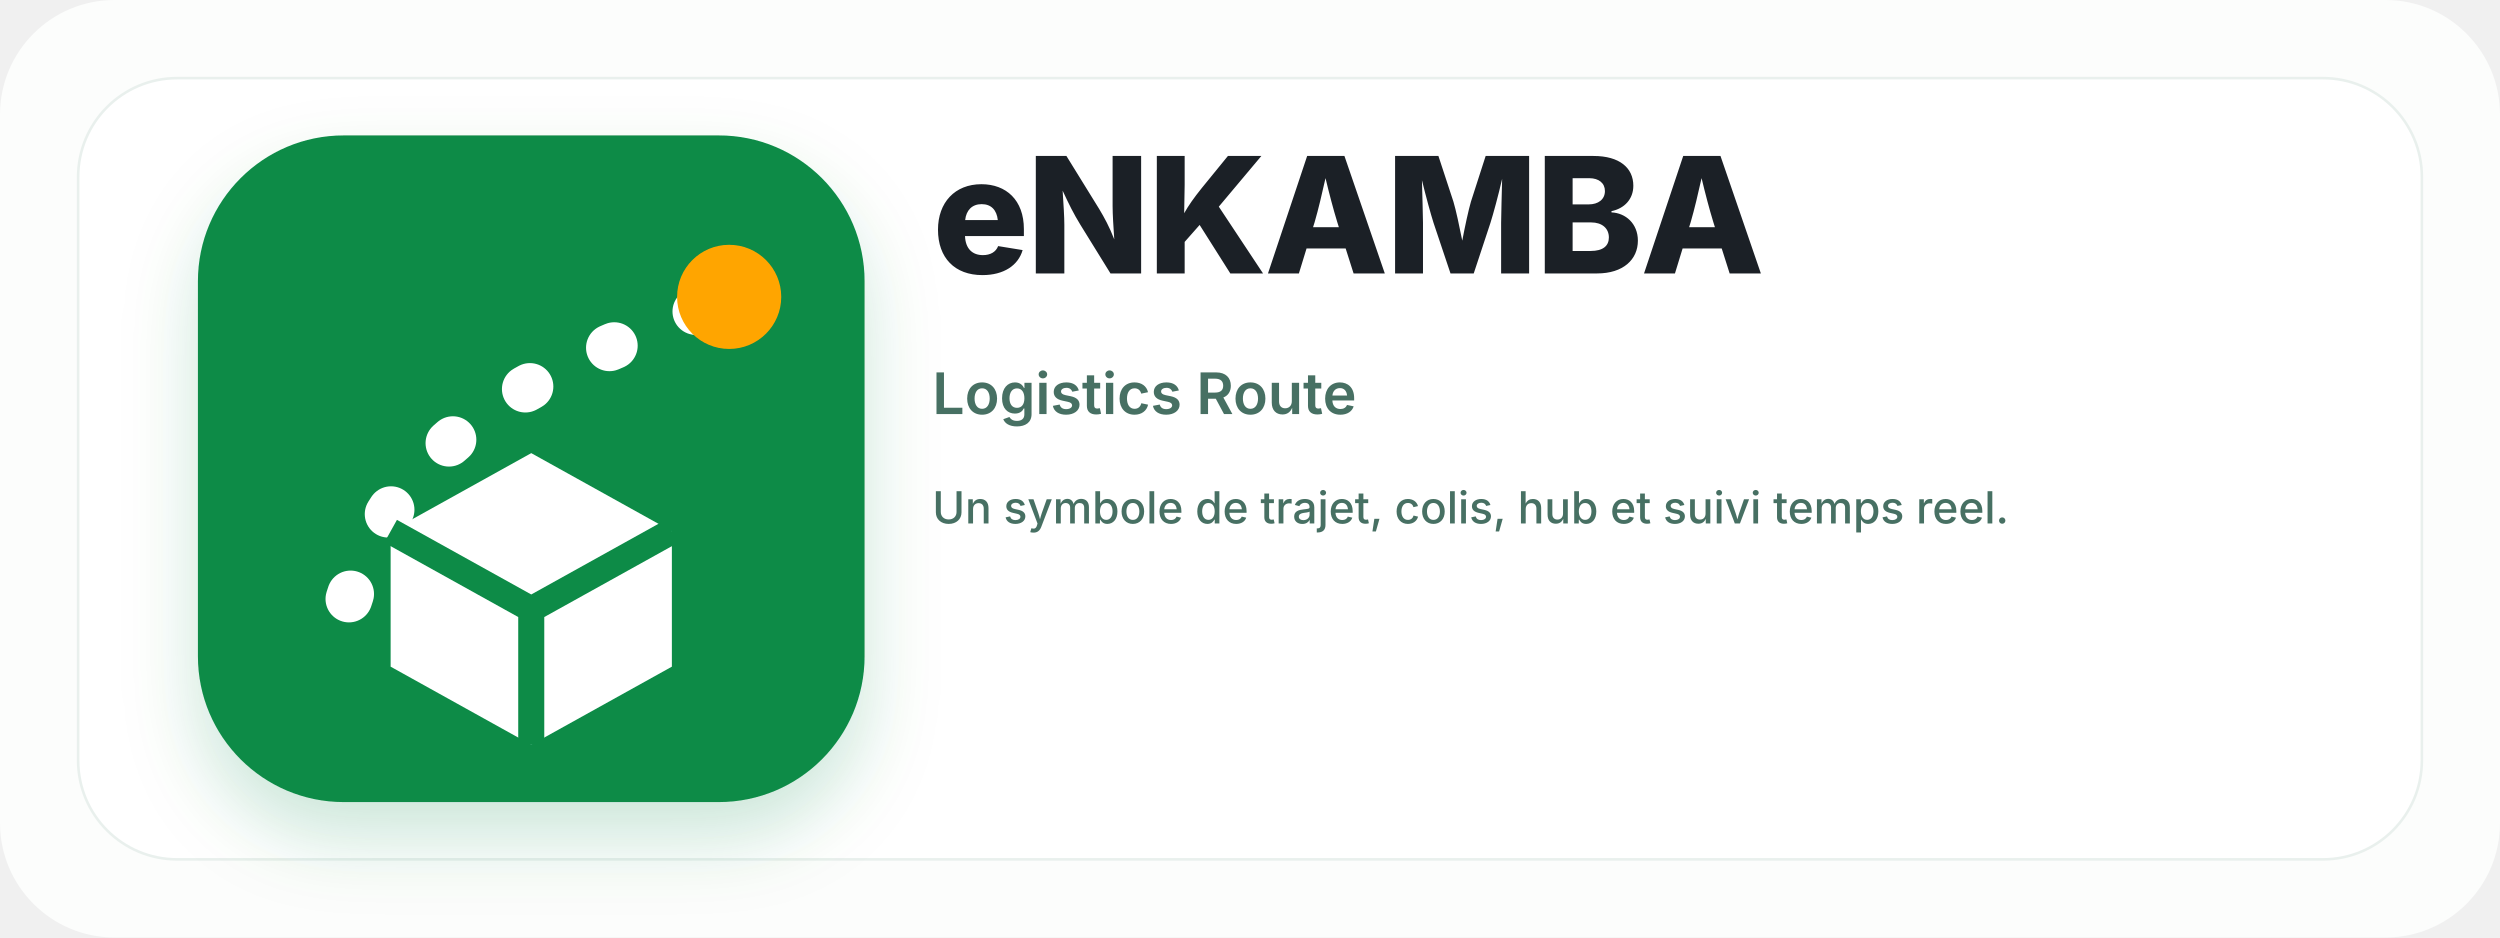
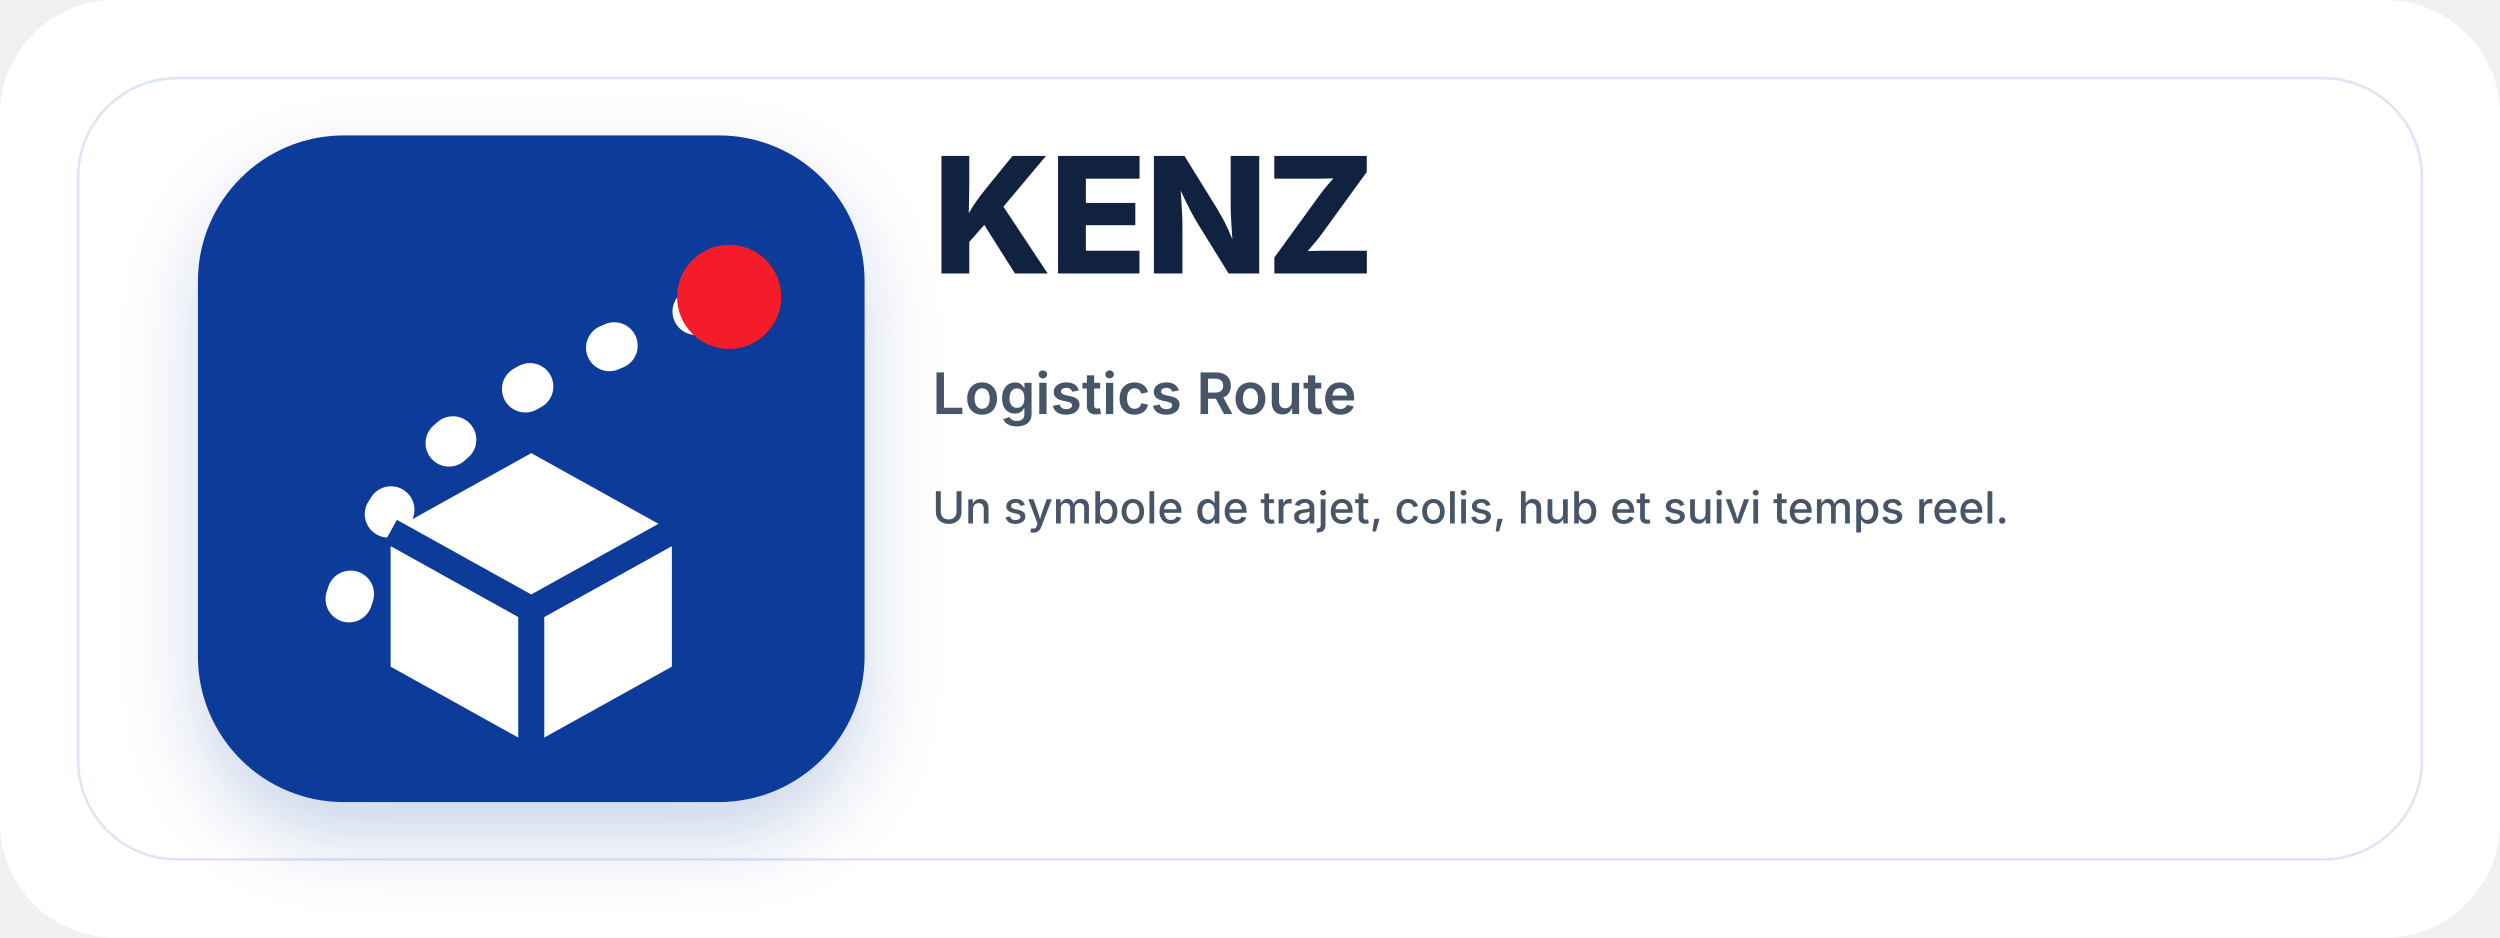
<svg xmlns="http://www.w3.org/2000/svg" width="960" height="360" viewBox="0 0 960 360" fill="none">
  <defs>
    <linearGradient id="gMain" x1="8" y1="8" x2="248" y2="248" gradientUnits="userSpaceOnUse">
-       <stop offset="0" stop-color="#0A8B46" />
-       <stop offset="0.55" stop-color="#089961" />
-       <stop offset="1" stop-color="#18A96E" />
+       <stop offset="0" stop-color="#073B9A" />
+       <stop offset="0.55" stop-color="#073B9A" />
+       <stop offset="1" stop-color="#073B9A" />
    </linearGradient>
    <linearGradient id="gDark" x1="32" y1="22" x2="220" y2="230" gradientUnits="userSpaceOnUse">
      <stop offset="0" stop-color="#0C6F3B" />
-       <stop offset="1" stop-color="#0A8B46" />
+       <stop offset="1" stop-color="#073B9A" />
    </linearGradient>
    <filter id="shadow" x="-20%" y="-20%" width="140%" height="150%">
-       <feDropShadow dx="0" dy="14" stdDeviation="14" flood-color="#0A8B46" flood-opacity="0.20" />
+       <feDropShadow dx="0" dy="14" stdDeviation="14" flood-color="#073B9A" flood-opacity="0.20" />
    </filter>
  </defs>
-   <rect width="960" height="360" rx="44" fill="#FCFDFC" />
-   <rect x="30" y="30" width="900" height="300" rx="38" fill="white" stroke="#E9F0ED" />
+   <rect width="960" height="360" rx="44" fill="#FFFFFF" />
+   <rect x="30" y="30" width="900" height="300" rx="38" fill="white" stroke="#DCE6F8" />
  <g transform="translate(76 52)" filter="url(#shadow)">
-     <rect width="256" height="256" rx="56" fill="#0A8B46" />
+     <rect width="256" height="256" rx="56" fill="#073B9A" />
    <path d="M58 178C82 102 152 86 204 62" stroke="white" stroke-width="18" stroke-linecap="round" stroke-dasharray="2 34" />
    <path d="M74 152l54-30 54 30v52l-54 30-54-30v-52Z" fill="white" />
-     <path d="M74 152l54 30 54-30M128 182v52" stroke="#0A8B46" stroke-width="10" stroke-linejoin="round" />
-     <circle cx="204" cy="62" r="20" fill="#FFA500" />
+     <path d="M74 152l54 30 54-30M128 182v52" stroke="#073B9A" stroke-width="10" stroke-linejoin="round" />
+     <circle cx="204" cy="62" r="20" fill="#F51B2B" />
  </g>
  <g transform="translate(358 105)">
-     <text x="0" y="0" font-family="Inter, Poppins, Arial, sans-serif" font-size="62" font-weight="800" letter-spacing="-1" fill="#1B2026">eNKAMBA</text>
-     <text x="0" y="54" font-family="Inter, Poppins, Arial, sans-serif" font-size="22" font-weight="600" fill="#477063">Logistics Route</text>
-     <text x="0" y="96" font-family="Inter, Poppins, Arial, sans-serif" font-size="17" font-weight="500" fill="#477063">Un symbole de trajet, colis, hub et suivi temps reel.</text>
+     <text x="0" y="0" font-family="Inter, Poppins, Arial, sans-serif" font-size="62" font-weight="800" letter-spacing="-1" fill="#10223F">KENZ</text>
+     <text x="0" y="54" font-family="Inter, Poppins, Arial, sans-serif" font-size="22" font-weight="600" fill="#475569">Logistics Route</text>
+     <text x="0" y="96" font-family="Inter, Poppins, Arial, sans-serif" font-size="17" font-weight="500" fill="#475569">Un symbole de trajet, colis, hub et suivi temps reel.</text>
  </g>
</svg>
